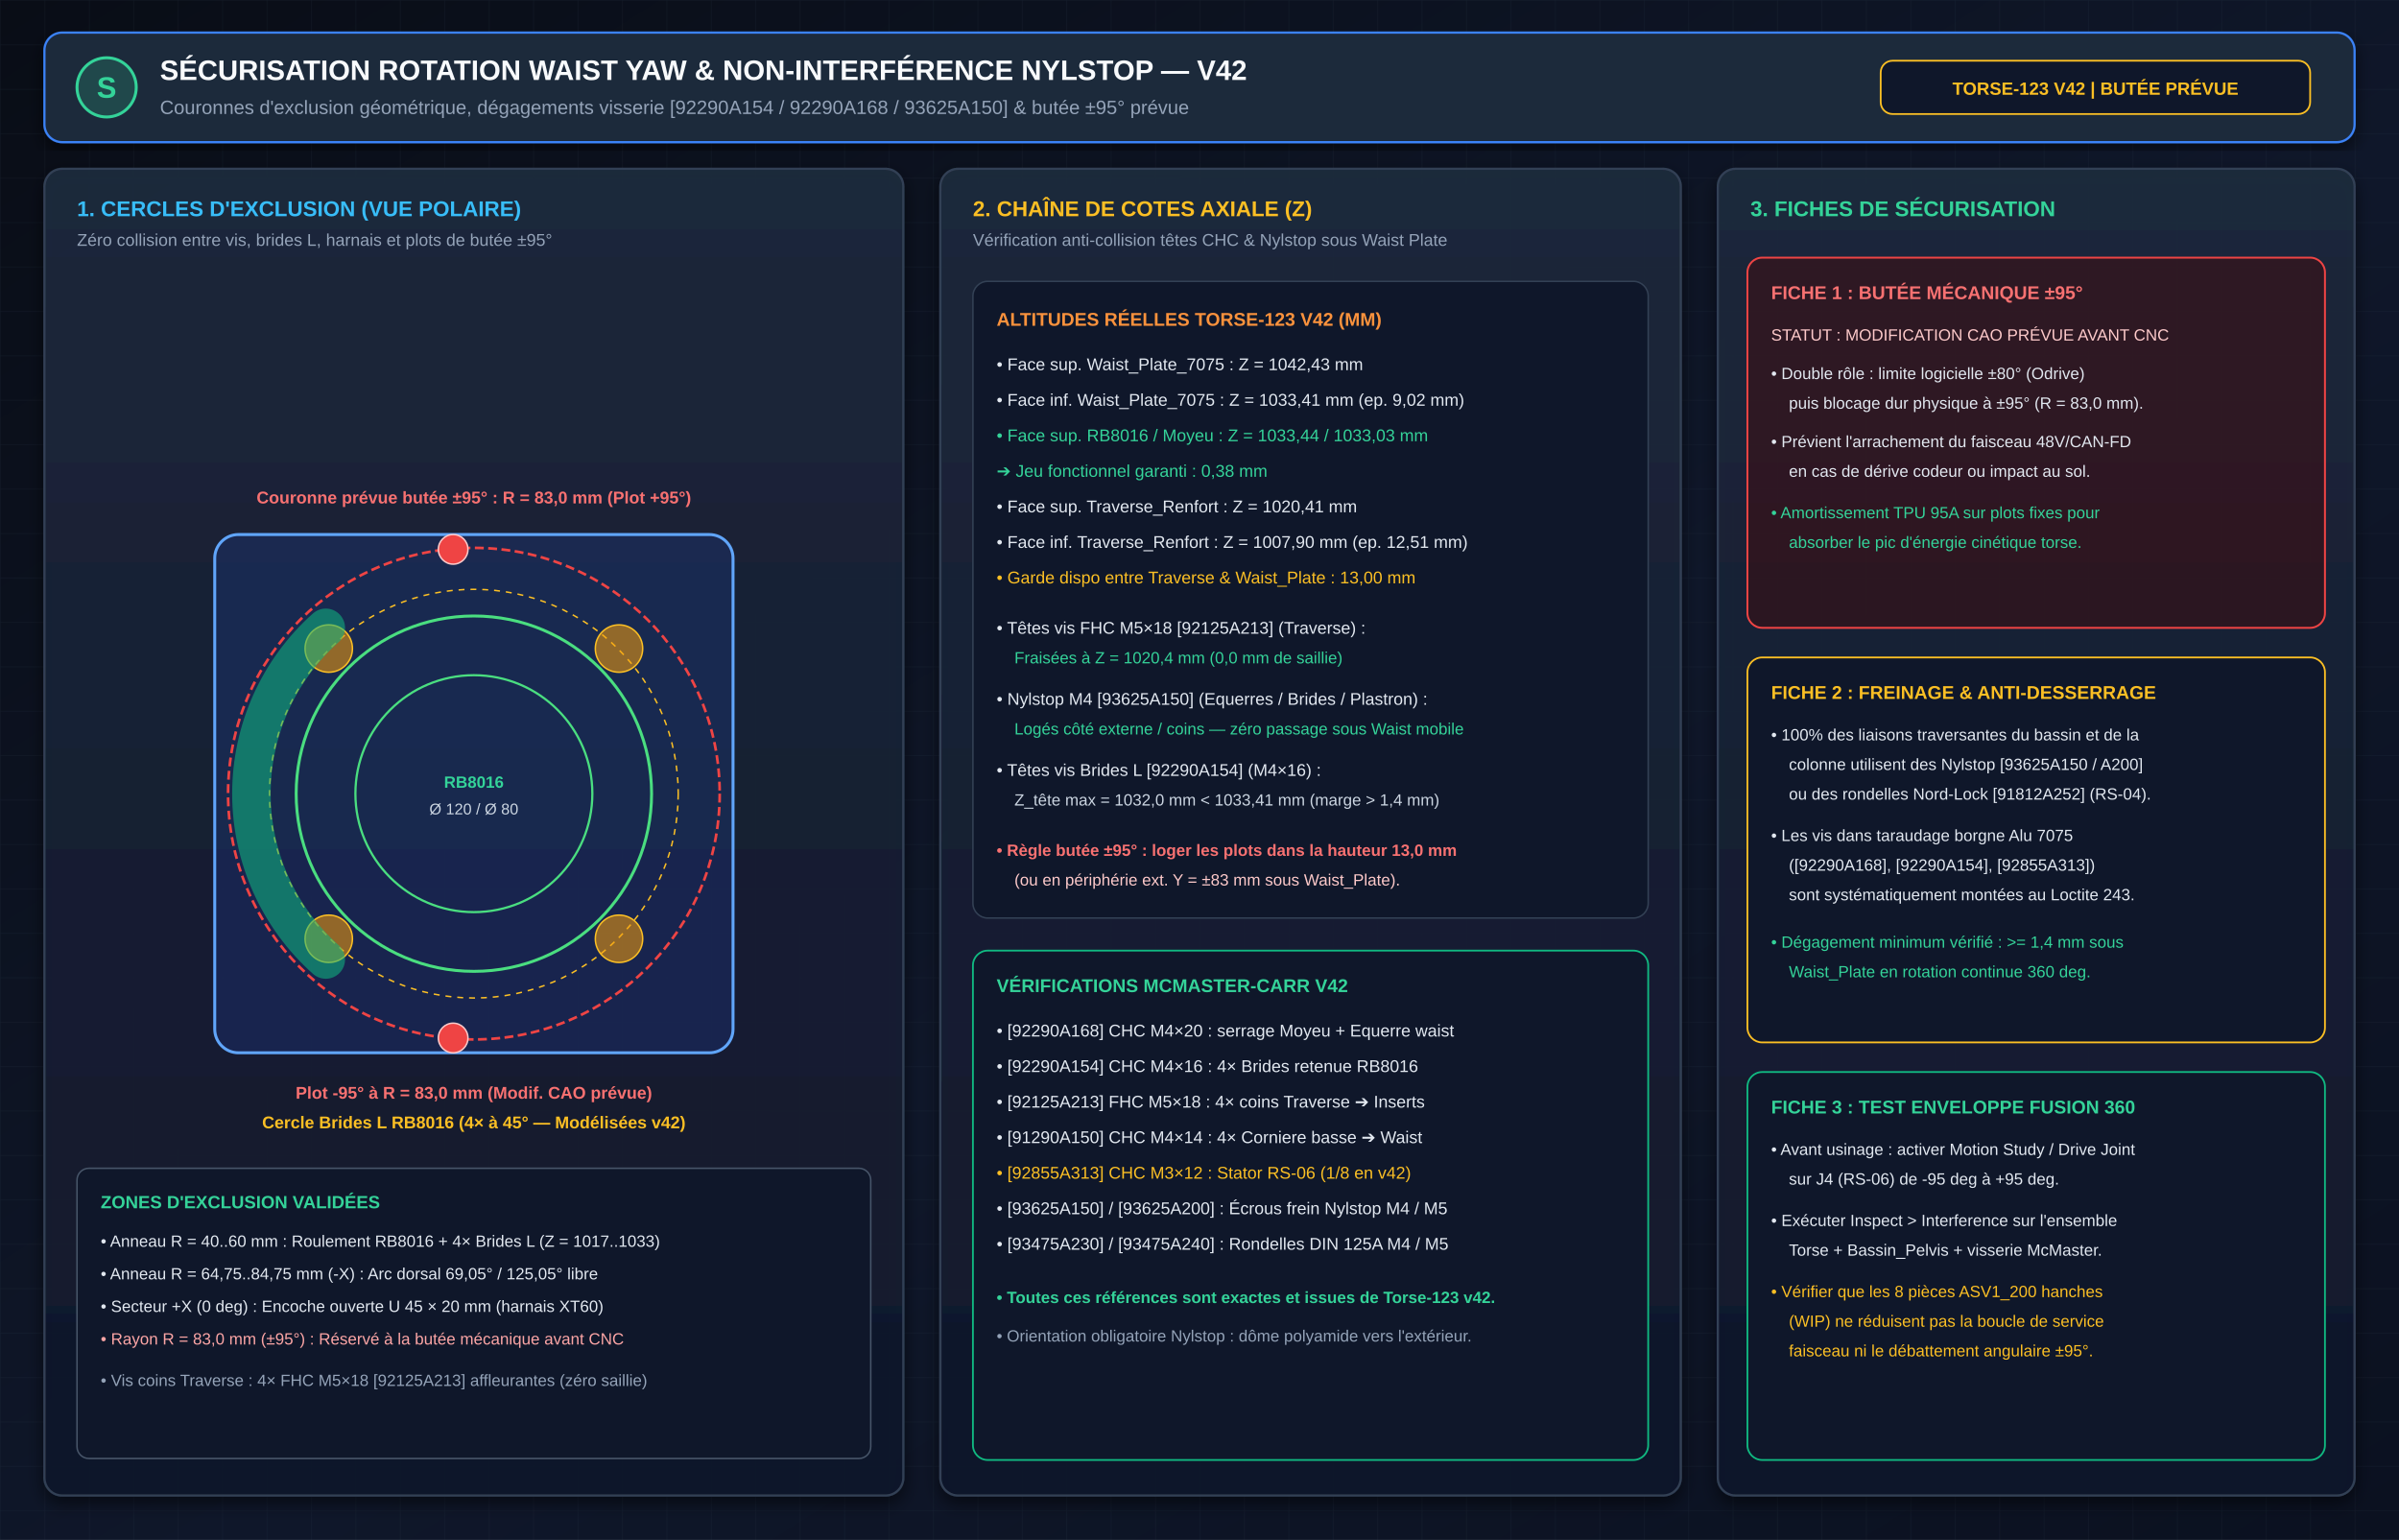
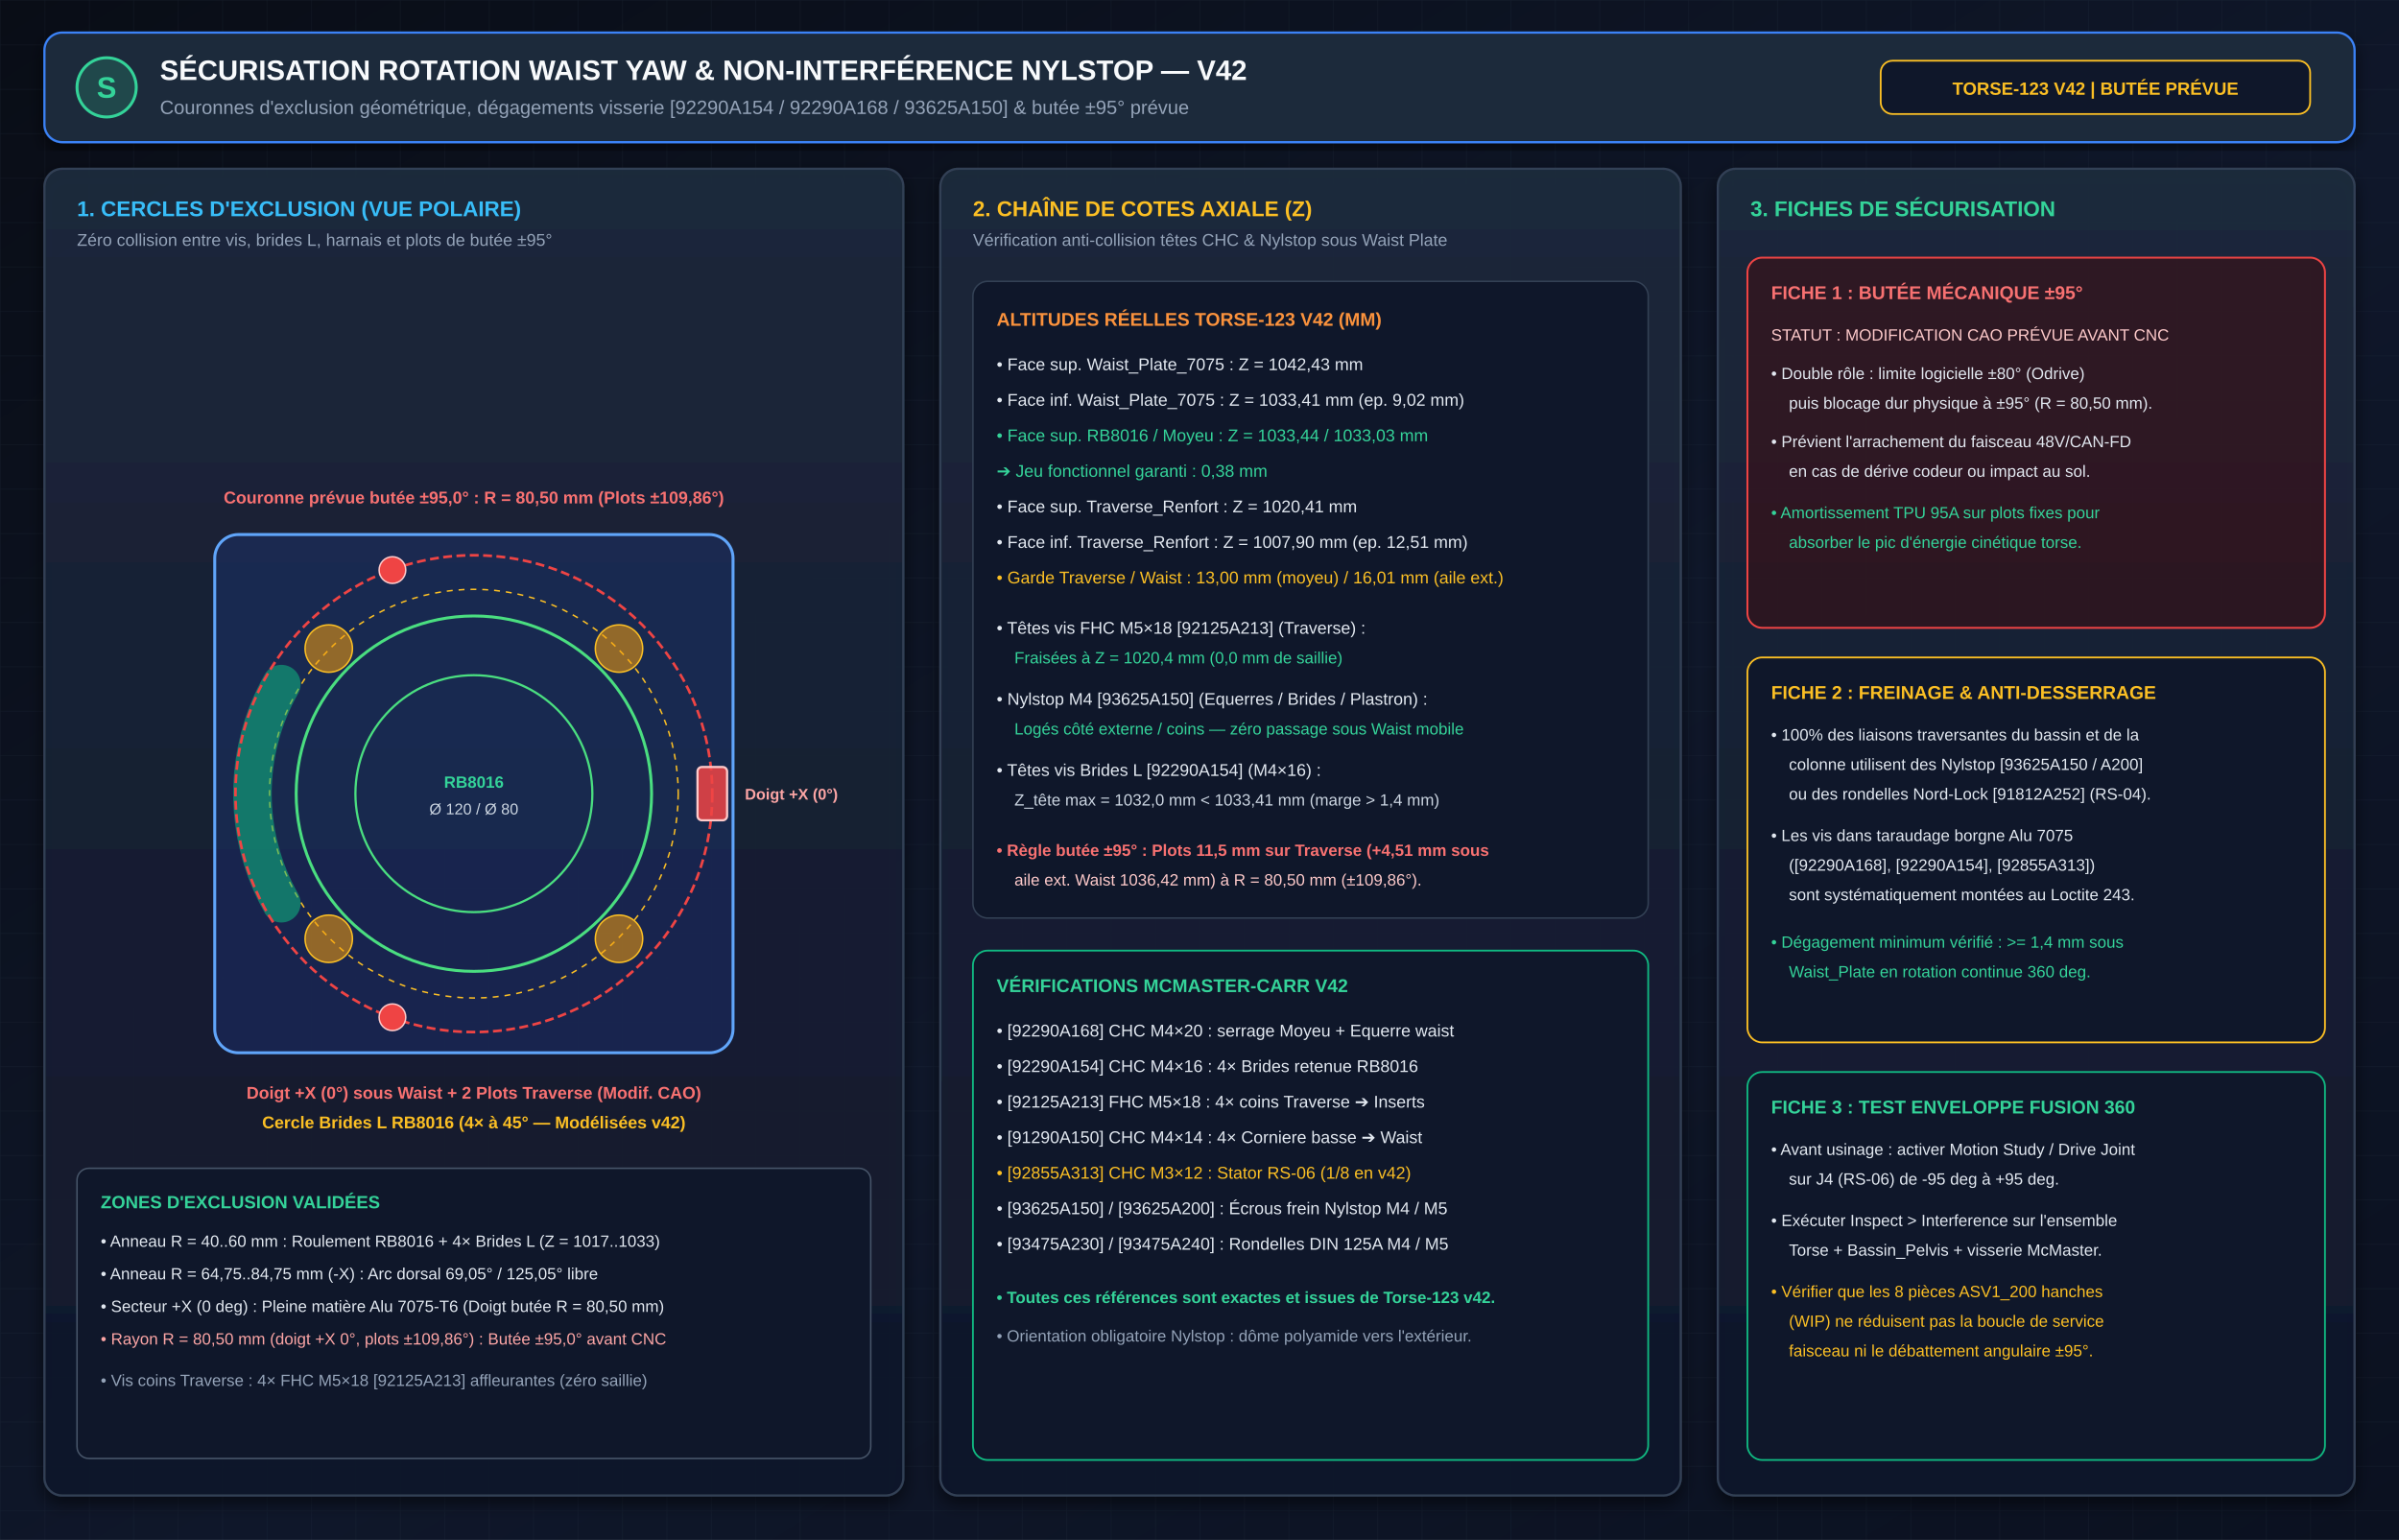
<svg xmlns="http://www.w3.org/2000/svg" viewBox="0 0 1620 1040" width="100%" height="100%">
  <defs>
    <linearGradient id="bgGrad" x1="0%" y1="0%" x2="100%" y2="100%">
      <stop offset="0%" stop-color="#090d16" />
      <stop offset="55%" stop-color="#0f172a" />
      <stop offset="100%" stop-color="#0b1120" />
    </linearGradient>
    <linearGradient id="panelGrad" x1="0%" y1="0%" x2="0%" y2="100%">
      <stop offset="0%" stop-color="#1e293b" stop-opacity="0.96" />
      <stop offset="100%" stop-color="#0f172a" stop-opacity="0.96" />
    </linearGradient>
    <linearGradient id="aluOrange" x1="0%" y1="0%" x2="100%" y2="0%">
      <stop offset="0%" stop-color="#c2410c" />
      <stop offset="50%" stop-color="#ea580c" />
      <stop offset="100%" stop-color="#f97316" />
    </linearGradient>
    <linearGradient id="aluAmber" x1="0%" y1="0%" x2="100%" y2="0%">
      <stop offset="0%" stop-color="#b45309" />
      <stop offset="50%" stop-color="#f59e0b" />
      <stop offset="100%" stop-color="#d97706" />
    </linearGradient>
    <linearGradient id="aluBlue" x1="0%" y1="0%" x2="100%" y2="0%">
      <stop offset="0%" stop-color="#1e3a8a" />
      <stop offset="50%" stop-color="#2563eb" />
      <stop offset="100%" stop-color="#1d4ed8" />
    </linearGradient>
    <linearGradient id="steelGreen" x1="0%" y1="0%" x2="100%" y2="0%">
      <stop offset="0%" stop-color="#15803d" />
      <stop offset="50%" stop-color="#22c55e" />
      <stop offset="100%" stop-color="#16a34a" />
    </linearGradient>
    <linearGradient id="motorSlate" x1="0%" y1="0%" x2="100%" y2="0%">
      <stop offset="0%" stop-color="#334155" />
      <stop offset="50%" stop-color="#475569" />
      <stop offset="100%" stop-color="#1e293b" />
    </linearGradient>
    <pattern id="gridPat" width="30" height="30" patternUnits="userSpaceOnUse">
      <path d="M 30 0 L 0 0 0 30" fill="none" stroke="#334155" stroke-width="0.55" stroke-opacity="0.28" />
    </pattern>
    <marker id="arrCyan" markerWidth="8" markerHeight="8" refX="7" refY="4" orient="auto">
      <polygon points="0 1, 8 4, 0 7" fill="#38bdf8" />
    </marker>
    <marker id="arrRed" markerWidth="8" markerHeight="8" refX="7" refY="4" orient="auto">
      <polygon points="0 1, 8 4, 0 7" fill="#ef4444" />
    </marker>
    <marker id="arrAmber" markerWidth="8" markerHeight="8" refX="7" refY="4" orient="auto">
      <polygon points="0 1, 8 4, 0 7" fill="#f59e0b" />
    </marker>
    <marker id="arrGreen" markerWidth="8" markerHeight="8" refX="7" refY="4" orient="auto">
      <polygon points="0 1, 8 4, 0 7" fill="#10b981" />
    </marker>
    <filter id="cardShadow" x="-8%" y="-8%" width="116%" height="116%">
      <feDropShadow dx="0" dy="5" stdDeviation="6" flood-color="#000000" flood-opacity="0.55" />
    </filter>
  </defs>
  <rect width="1620" height="1040" fill="url(#bgGrad)" />
  <rect width="1620" height="1040" fill="url(#gridPat)" />
  <g transform="translate(30, 22)">
    <rect width="1560" height="74" rx="12" fill="#1e293b" stroke="#3b82f6" stroke-width="1.5" filter="url(#cardShadow)" />
    <circle cx="42" cy="37" r="20" fill="#34d399" fill-opacity="0.18" stroke="#34d399" stroke-width="2" />
    <text x="42" y="44" font-family="Arial, sans-serif" font-size="20" font-weight="bold" fill="#34d399" text-anchor="middle">S</text>
    <text x="78" y="32" font-family="Arial, sans-serif" font-size="19" font-weight="bold" fill="#f8fafc">SÉCURISATION ROTATION WAIST YAW &amp; NON-INTERFÉRENCE NYLSTOP — V42</text>
    <text x="78" y="55" font-family="Arial, sans-serif" font-size="13" fill="#94a3b8">Couronnes d'exclusion géométrique, dégagements visserie [92290A154 / 92290A168 / 93625A150] &amp; butée ±95° prévue</text>
    <rect x="1240" y="19" width="290" height="36" rx="8" fill="#0f172a" stroke="#fbbf24" stroke-width="1.2" />
    <text x="1385" y="42" font-family="Arial, sans-serif" font-size="12" font-weight="bold" fill="#fbbf24" text-anchor="middle">TORSE-123 V42 | BUTÉE PRÉVUE</text>
  </g>
  <g transform="translate(30, 114)">
    <rect width="580" height="896" rx="12" fill="url(#panelGrad)" stroke="#334155" stroke-width="1.5" filter="url(#cardShadow)" />
    <text x="22" y="32" font-family="Arial, sans-serif" font-size="14.5" font-weight="bold" fill="#38bdf8">1. CERCLES D'EXCLUSION (VUE POLAIRE)</text>
    <text x="22" y="52" font-family="Arial, sans-serif" font-size="11.5" fill="#94a3b8">Zéro collision entre vis, brides L, harnais et plots de butée ±95°</text>
    <g transform="translate(290, 422)">
      <rect x="-175" y="-175" width="350" height="350" rx="16" fill="#1e3a8a" fill-opacity="0.32" stroke="#60a5fa" stroke-width="2" />
      <circle cx="0" cy="0" r="120" fill="none" stroke="#4ade80" stroke-width="2" />
      <circle cx="0" cy="0" r="80" fill="none" stroke="#4ade80" stroke-width="1.5" />
      <circle cx="0" cy="0" r="138" fill="none" stroke="#fbbf24" stroke-width="1" stroke-dasharray="4,4" />
      <circle cx="98" cy="-98" r="16" fill="#f59e0b" fill-opacity="0.55" stroke="#fbbf24" />
      <circle cx="98" cy="98" r="16" fill="#f59e0b" fill-opacity="0.55" stroke="#fbbf24" />
      <circle cx="-98" cy="-98" r="16" fill="#f59e0b" fill-opacity="0.55" stroke="#fbbf24" />
      <circle cx="-98" cy="98" r="16" fill="#f59e0b" fill-opacity="0.55" stroke="#fbbf24" />
-       <path d="M -100 -112 A 150 150 0 0 0 -100 112" fill="none" stroke="#10b981" stroke-width="26" stroke-linecap="round" stroke-opacity="0.55" />
-       <circle cx="0" cy="0" r="166" fill="none" stroke="#ef4444" stroke-width="1.8" stroke-dasharray="6,3" />
-       <circle cx="-14" cy="-165" r="10" fill="#ef4444" stroke="#fecaca" />
-       <circle cx="-14" cy="165" r="10" fill="#ef4444" stroke="#fecaca" />
-       <text x="0" y="-196" font-family="Arial, sans-serif" font-size="11.5" font-weight="bold" fill="#f87171" text-anchor="middle">Couronne prévue butée ±95° : R = 83,0 mm (Plot +95°)</text>
-       <text x="0" y="206" font-family="Arial, sans-serif" font-size="11.5" font-weight="bold" fill="#f87171" text-anchor="middle">Plot -95° à R = 83,0 mm (Modif. CAO prévue)</text>
+       <path d="M -130 -74 A 150 150 0 0 0 -130 74" fill="none" stroke="#10b981" stroke-width="26" stroke-linecap="round" stroke-opacity="0.55" />
+       <circle cx="0" cy="0" r="161" fill="none" stroke="#ef4444" stroke-width="1.8" stroke-dasharray="6,3" />
+       <rect x="151" y="-18" width="20" height="36" rx="3" fill="#ef4444" fill-opacity="0.85" stroke="#fecaca" stroke-width="1.5" />
+       <text x="183" y="4" font-family="Arial, sans-serif" font-size="10.5" font-weight="bold" fill="#fca5a5">Doigt +X (0°)</text>
+       <circle cx="-55" cy="-151" r="9" fill="#ef4444" stroke="#fecaca" />
+       <circle cx="-55" cy="151" r="9" fill="#ef4444" stroke="#fecaca" />
+       <text x="0" y="-196" font-family="Arial, sans-serif" font-size="11.5" font-weight="bold" fill="#f87171" text-anchor="middle">Couronne prévue butée ±95,0° : R = 80,50 mm (Plots ±109,86°)</text>
+       <text x="0" y="206" font-family="Arial, sans-serif" font-size="11.5" font-weight="bold" fill="#f87171" text-anchor="middle">Doigt +X (0°) sous Waist + 2 Plots Traverse (Modif. CAO)</text>
      <text x="0" y="226" font-family="Arial, sans-serif" font-size="11.5" font-weight="bold" fill="#fbbf24" text-anchor="middle">Cercle Brides L RB8016 (4× à 45° — Modélisées v42)</text>
      <text x="0" y="-4" font-family="Arial, sans-serif" font-size="11" font-weight="bold" fill="#34d399" text-anchor="middle">RB8016</text>
      <text x="0" y="14" font-family="Arial, sans-serif" font-size="10.5" fill="#cbd5e1" text-anchor="middle">Ø 120 / Ø 80</text>
    </g>
    <rect x="22" y="675" width="536" height="196" rx="8" fill="#0f172a" stroke="#475569" />
    <text x="38" y="702" font-family="Arial, sans-serif" font-size="12" font-weight="bold" fill="#34d399">ZONES D'EXCLUSION VALIDÉES</text>
    <text x="38" y="728" font-family="Arial, sans-serif" font-size="11" fill="#e2e8f0">• Anneau R = 40..60 mm : Roulement RB8016 + 4× Brides L (Z = 1017..1033)</text>
    <text x="38" y="750" font-family="Arial, sans-serif" font-size="11" fill="#e2e8f0">• Anneau R = 64,75..84,75 mm (-X) : Arc dorsal 69,05° / 125,05° libre</text>
-     <text x="38" y="772" font-family="Arial, sans-serif" font-size="11" fill="#e2e8f0">• Secteur +X (0 deg) : Encoche ouverte U 45 × 20 mm (harnais XT60)</text>
-     <text x="38" y="794" font-family="Arial, sans-serif" font-size="11" fill="#fca5a5">• Rayon R = 83,0 mm (±95°) : Réservé à la butée mécanique avant CNC</text>
+     <text x="38" y="772" font-family="Arial, sans-serif" font-size="11" fill="#e2e8f0">• Secteur +X (0 deg) : Pleine matière Alu 7075-T6 (Doigt butée R = 80,50 mm)</text>
+     <text x="38" y="794" font-family="Arial, sans-serif" font-size="11" fill="#fca5a5">• Rayon R = 80,50 mm (doigt +X 0°, plots ±109,86°) : Butée ±95,0° avant CNC</text>
    <text x="38" y="822" font-family="Arial, sans-serif" font-size="11" fill="#94a3b8">• Vis coins Traverse : 4× FHC M5×18 [92125A213] affleurantes (zéro saillie)</text>
  </g>
  <g transform="translate(635, 114)">
    <rect width="500" height="896" rx="12" fill="url(#panelGrad)" stroke="#334155" stroke-width="1.5" filter="url(#cardShadow)" />
    <text x="22" y="32" font-family="Arial, sans-serif" font-size="14.5" font-weight="bold" fill="#fbbf24">2. CHAÎNE DE COTES AXIALE (Z)</text>
    <text x="22" y="52" font-family="Arial, sans-serif" font-size="11.5" fill="#94a3b8">Vérification anti-collision têtes CHC &amp; Nylstop sous Waist Plate</text>
    <rect x="22" y="76" width="456" height="430" rx="10" fill="#0f172a" stroke="#334155" />
    <text x="38" y="106" font-family="Arial, sans-serif" font-size="12.5" font-weight="bold" fill="#fb923c">ALTITUDES RÉELLES TORSE-123 V42 (MM)</text>
    <text x="38" y="136" font-family="Arial, sans-serif" font-size="11.5" fill="#e2e8f0">• Face sup. Waist_Plate_7075 : Z = 1042,43 mm</text>
    <text x="38" y="160" font-family="Arial, sans-serif" font-size="11.5" fill="#e2e8f0">• Face inf. Waist_Plate_7075 : Z = 1033,41 mm (ep. 9,02 mm)</text>
    <text x="38" y="184" font-family="Arial, sans-serif" font-size="11.5" fill="#34d399">• Face sup. RB8016 / Moyeu : Z = 1033,44 / 1033,03 mm</text>
    <text x="38" y="208" font-family="Arial, sans-serif" font-size="11.5" fill="#34d399">  ➔ Jeu fonctionnel garanti : 0,38 mm</text>
    <text x="38" y="232" font-family="Arial, sans-serif" font-size="11.5" fill="#e2e8f0">• Face sup. Traverse_Renfort : Z = 1020,41 mm</text>
    <text x="38" y="256" font-family="Arial, sans-serif" font-size="11.5" fill="#e2e8f0">• Face inf. Traverse_Renfort : Z = 1007,90 mm (ep. 12,51 mm)</text>
-     <text x="38" y="280" font-family="Arial, sans-serif" font-size="11.5" fill="#fbbf24">• Garde dispo entre Traverse &amp; Waist_Plate : 13,00 mm</text>
+     <text x="38" y="280" font-family="Arial, sans-serif" font-size="11.5" fill="#fbbf24">• Garde Traverse / Waist : 13,00 mm (moyeu) / 16,01 mm (aile ext.)</text>
    <text x="38" y="314" font-family="Arial, sans-serif" font-size="11.5" fill="#e2e8f0">• Têtes vis FHC M5×18 [92125A213] (Traverse) :</text>
    <text x="50" y="334" font-family="Arial, sans-serif" font-size="11" fill="#34d399">Fraisées à Z = 1020,4 mm (0,0 mm de saillie)</text>
    <text x="38" y="362" font-family="Arial, sans-serif" font-size="11.5" fill="#e2e8f0">• Nylstop M4 [93625A150] (Equerres / Brides / Plastron) :</text>
    <text x="50" y="382" font-family="Arial, sans-serif" font-size="11" fill="#34d399">Logés côté externe / coins — zéro passage sous Waist mobile</text>
    <text x="38" y="410" font-family="Arial, sans-serif" font-size="11.5" fill="#e2e8f0">• Têtes vis Brides L [92290A154] (M4×16) :</text>
    <text x="50" y="430" font-family="Arial, sans-serif" font-size="11" fill="#cbd5e1">Z_tête max = 1032,0 mm &lt; 1033,41 mm (marge &gt; 1,4 mm)</text>
-     <text x="38" y="464" font-family="Arial, sans-serif" font-size="11" font-weight="bold" fill="#f87171">• Règle butée ±95° : loger les plots dans la hauteur 13,0 mm</text>
-     <text x="50" y="484" font-family="Arial, sans-serif" font-size="11" fill="#fecaca">(ou en périphérie ext. Y = ±83 mm sous Waist_Plate).</text>
+     <text x="38" y="464" font-family="Arial, sans-serif" font-size="11" font-weight="bold" fill="#f87171">• Règle butée ±95° : Plots 11,5 mm sur Traverse (+4,51 mm sous</text>
+     <text x="50" y="484" font-family="Arial, sans-serif" font-size="11" fill="#fecaca">aile ext. Waist 1036,42 mm) à R = 80,50 mm (±109,86°).</text>
    <rect x="22" y="528" width="456" height="344" rx="10" fill="#0f172a" stroke="#10b981" stroke-width="1.2" />
    <text x="38" y="556" font-family="Arial, sans-serif" font-size="12.5" font-weight="bold" fill="#34d399">VÉRIFICATIONS MCMASTER-CARR V42</text>
    <text x="38" y="586" font-family="Arial, sans-serif" font-size="11.5" fill="#e2e8f0">• [92290A168] CHC M4×20 : serrage Moyeu + Equerre waist</text>
    <text x="38" y="610" font-family="Arial, sans-serif" font-size="11.5" fill="#e2e8f0">• [92290A154] CHC M4×16 : 4× Brides retenue RB8016</text>
    <text x="38" y="634" font-family="Arial, sans-serif" font-size="11.5" fill="#e2e8f0">• [92125A213] FHC M5×18 : 4× coins Traverse ➔ Inserts</text>
    <text x="38" y="658" font-family="Arial, sans-serif" font-size="11.5" fill="#e2e8f0">• [91290A150] CHC M4×14 : 4× Corniere basse ➔ Waist</text>
    <text x="38" y="682" font-family="Arial, sans-serif" font-size="11.5" fill="#fbbf24">• [92855A313] CHC M3×12 : Stator RS-06 (1/8 en v42)</text>
    <text x="38" y="706" font-family="Arial, sans-serif" font-size="11.5" fill="#e2e8f0">• [93625A150] / [93625A200] : Écrous frein Nylstop M4 / M5</text>
    <text x="38" y="730" font-family="Arial, sans-serif" font-size="11.5" fill="#e2e8f0">• [93475A230] / [93475A240] : Rondelles DIN 125A M4 / M5</text>
    <text x="38" y="766" font-family="Arial, sans-serif" font-size="11" fill="#34d399" font-weight="bold">• Toutes ces références sont exactes et issues de Torse-123 v42.</text>
    <text x="38" y="792" font-family="Arial, sans-serif" font-size="11" fill="#94a3b8">• Orientation obligatoire Nylstop : dôme polyamide vers l'extérieur.</text>
  </g>
  <g transform="translate(1160, 114)">
    <rect width="430" height="896" rx="12" fill="url(#panelGrad)" stroke="#334155" stroke-width="1.5" filter="url(#cardShadow)" />
    <text x="22" y="32" font-family="Arial, sans-serif" font-size="14.5" font-weight="bold" fill="#34d399">3. FICHES DE SÉCURISATION</text>
    <rect x="20" y="60" width="390" height="250" rx="10" fill="#450a0a" fill-opacity="0.45" stroke="#ef4444" stroke-width="1.3" />
    <text x="36" y="88" font-family="Arial, sans-serif" font-size="12.5" font-weight="bold" fill="#f87171">FICHE 1 : BUTÉE MÉCANIQUE ±95°</text>
    <text x="36" y="116" font-family="Arial, sans-serif" font-size="11" fill="#fecaca">STATUT : MODIFICATION CAO PRÉVUE AVANT CNC</text>
    <text x="36" y="142" font-family="Arial, sans-serif" font-size="11" fill="#e2e8f0">• Double rôle : limite logicielle ±80° (Odrive)</text>
-     <text x="48" y="162" font-family="Arial, sans-serif" font-size="11" fill="#e2e8f0">puis blocage dur physique à ±95° (R = 83,0 mm).</text>
+     <text x="48" y="162" font-family="Arial, sans-serif" font-size="11" fill="#e2e8f0">puis blocage dur physique à ±95° (R = 80,50 mm).</text>
    <text x="36" y="188" font-family="Arial, sans-serif" font-size="11" fill="#e2e8f0">• Prévient l'arrachement du faisceau 48V/CAN-FD</text>
    <text x="48" y="208" font-family="Arial, sans-serif" font-size="11" fill="#e2e8f0">en cas de dérive codeur ou impact au sol.</text>
    <text x="36" y="236" font-family="Arial, sans-serif" font-size="11" fill="#34d399">• Amortissement TPU 95A sur plots fixes pour</text>
    <text x="48" y="256" font-family="Arial, sans-serif" font-size="11" fill="#34d399">absorber le pic d'énergie cinétique torse.</text>
    <rect x="20" y="330" width="390" height="260" rx="10" fill="#0f172a" stroke="#fbbf24" stroke-width="1.2" />
    <text x="36" y="358" font-family="Arial, sans-serif" font-size="12.5" font-weight="bold" fill="#fbbf24">FICHE 2 : FREINAGE &amp; ANTI-DESSERRAGE</text>
    <text x="36" y="386" font-family="Arial, sans-serif" font-size="11" fill="#e2e8f0">• 100% des liaisons traversantes du bassin et de la</text>
    <text x="48" y="406" font-family="Arial, sans-serif" font-size="11" fill="#e2e8f0">colonne utilisent des Nylstop [93625A150 / A200]</text>
    <text x="48" y="426" font-family="Arial, sans-serif" font-size="11" fill="#e2e8f0">ou des rondelles Nord-Lock [91812A252] (RS-04).</text>
    <text x="36" y="454" font-family="Arial, sans-serif" font-size="11" fill="#e2e8f0">• Les vis dans taraudage borgne Alu 7075</text>
    <text x="48" y="474" font-family="Arial, sans-serif" font-size="11" fill="#e2e8f0">([92290A168], [92290A154], [92855A313])</text>
    <text x="48" y="494" font-family="Arial, sans-serif" font-size="11" fill="#e2e8f0">sont systématiquement montées au Loctite 243.</text>
    <text x="36" y="526" font-family="Arial, sans-serif" font-size="11" fill="#34d399">• Dégagement minimum vérifié : &gt;= 1,4 mm sous</text>
    <text x="48" y="546" font-family="Arial, sans-serif" font-size="11" fill="#34d399">Waist_Plate en rotation continue 360 deg.</text>
    <rect x="20" y="610" width="390" height="262" rx="10" fill="#0f172a" stroke="#10b981" stroke-width="1.2" />
    <text x="36" y="638" font-family="Arial, sans-serif" font-size="12.5" font-weight="bold" fill="#34d399">FICHE 3 : TEST ENVELOPPE FUSION 360</text>
    <text x="36" y="666" font-family="Arial, sans-serif" font-size="11" fill="#e2e8f0">• Avant usinage : activer Motion Study / Drive Joint</text>
    <text x="48" y="686" font-family="Arial, sans-serif" font-size="11" fill="#e2e8f0">sur J4 (RS-06) de -95 deg à +95 deg.</text>
    <text x="36" y="714" font-family="Arial, sans-serif" font-size="11" fill="#e2e8f0">• Exécuter Inspect &gt; Interference sur l'ensemble</text>
    <text x="48" y="734" font-family="Arial, sans-serif" font-size="11" fill="#e2e8f0">Torse + Bassin_Pelvis + visserie McMaster.</text>
    <text x="36" y="762" font-family="Arial, sans-serif" font-size="11" fill="#fbbf24">• Vérifier que les 8 pièces ASV1_200 hanches</text>
    <text x="48" y="782" font-family="Arial, sans-serif" font-size="11" fill="#fbbf24">(WIP) ne réduisent pas la boucle de service</text>
    <text x="48" y="802" font-family="Arial, sans-serif" font-size="11" fill="#fbbf24">faisceau ni le débattement angulaire ±95°.</text>
  </g>
</svg>
